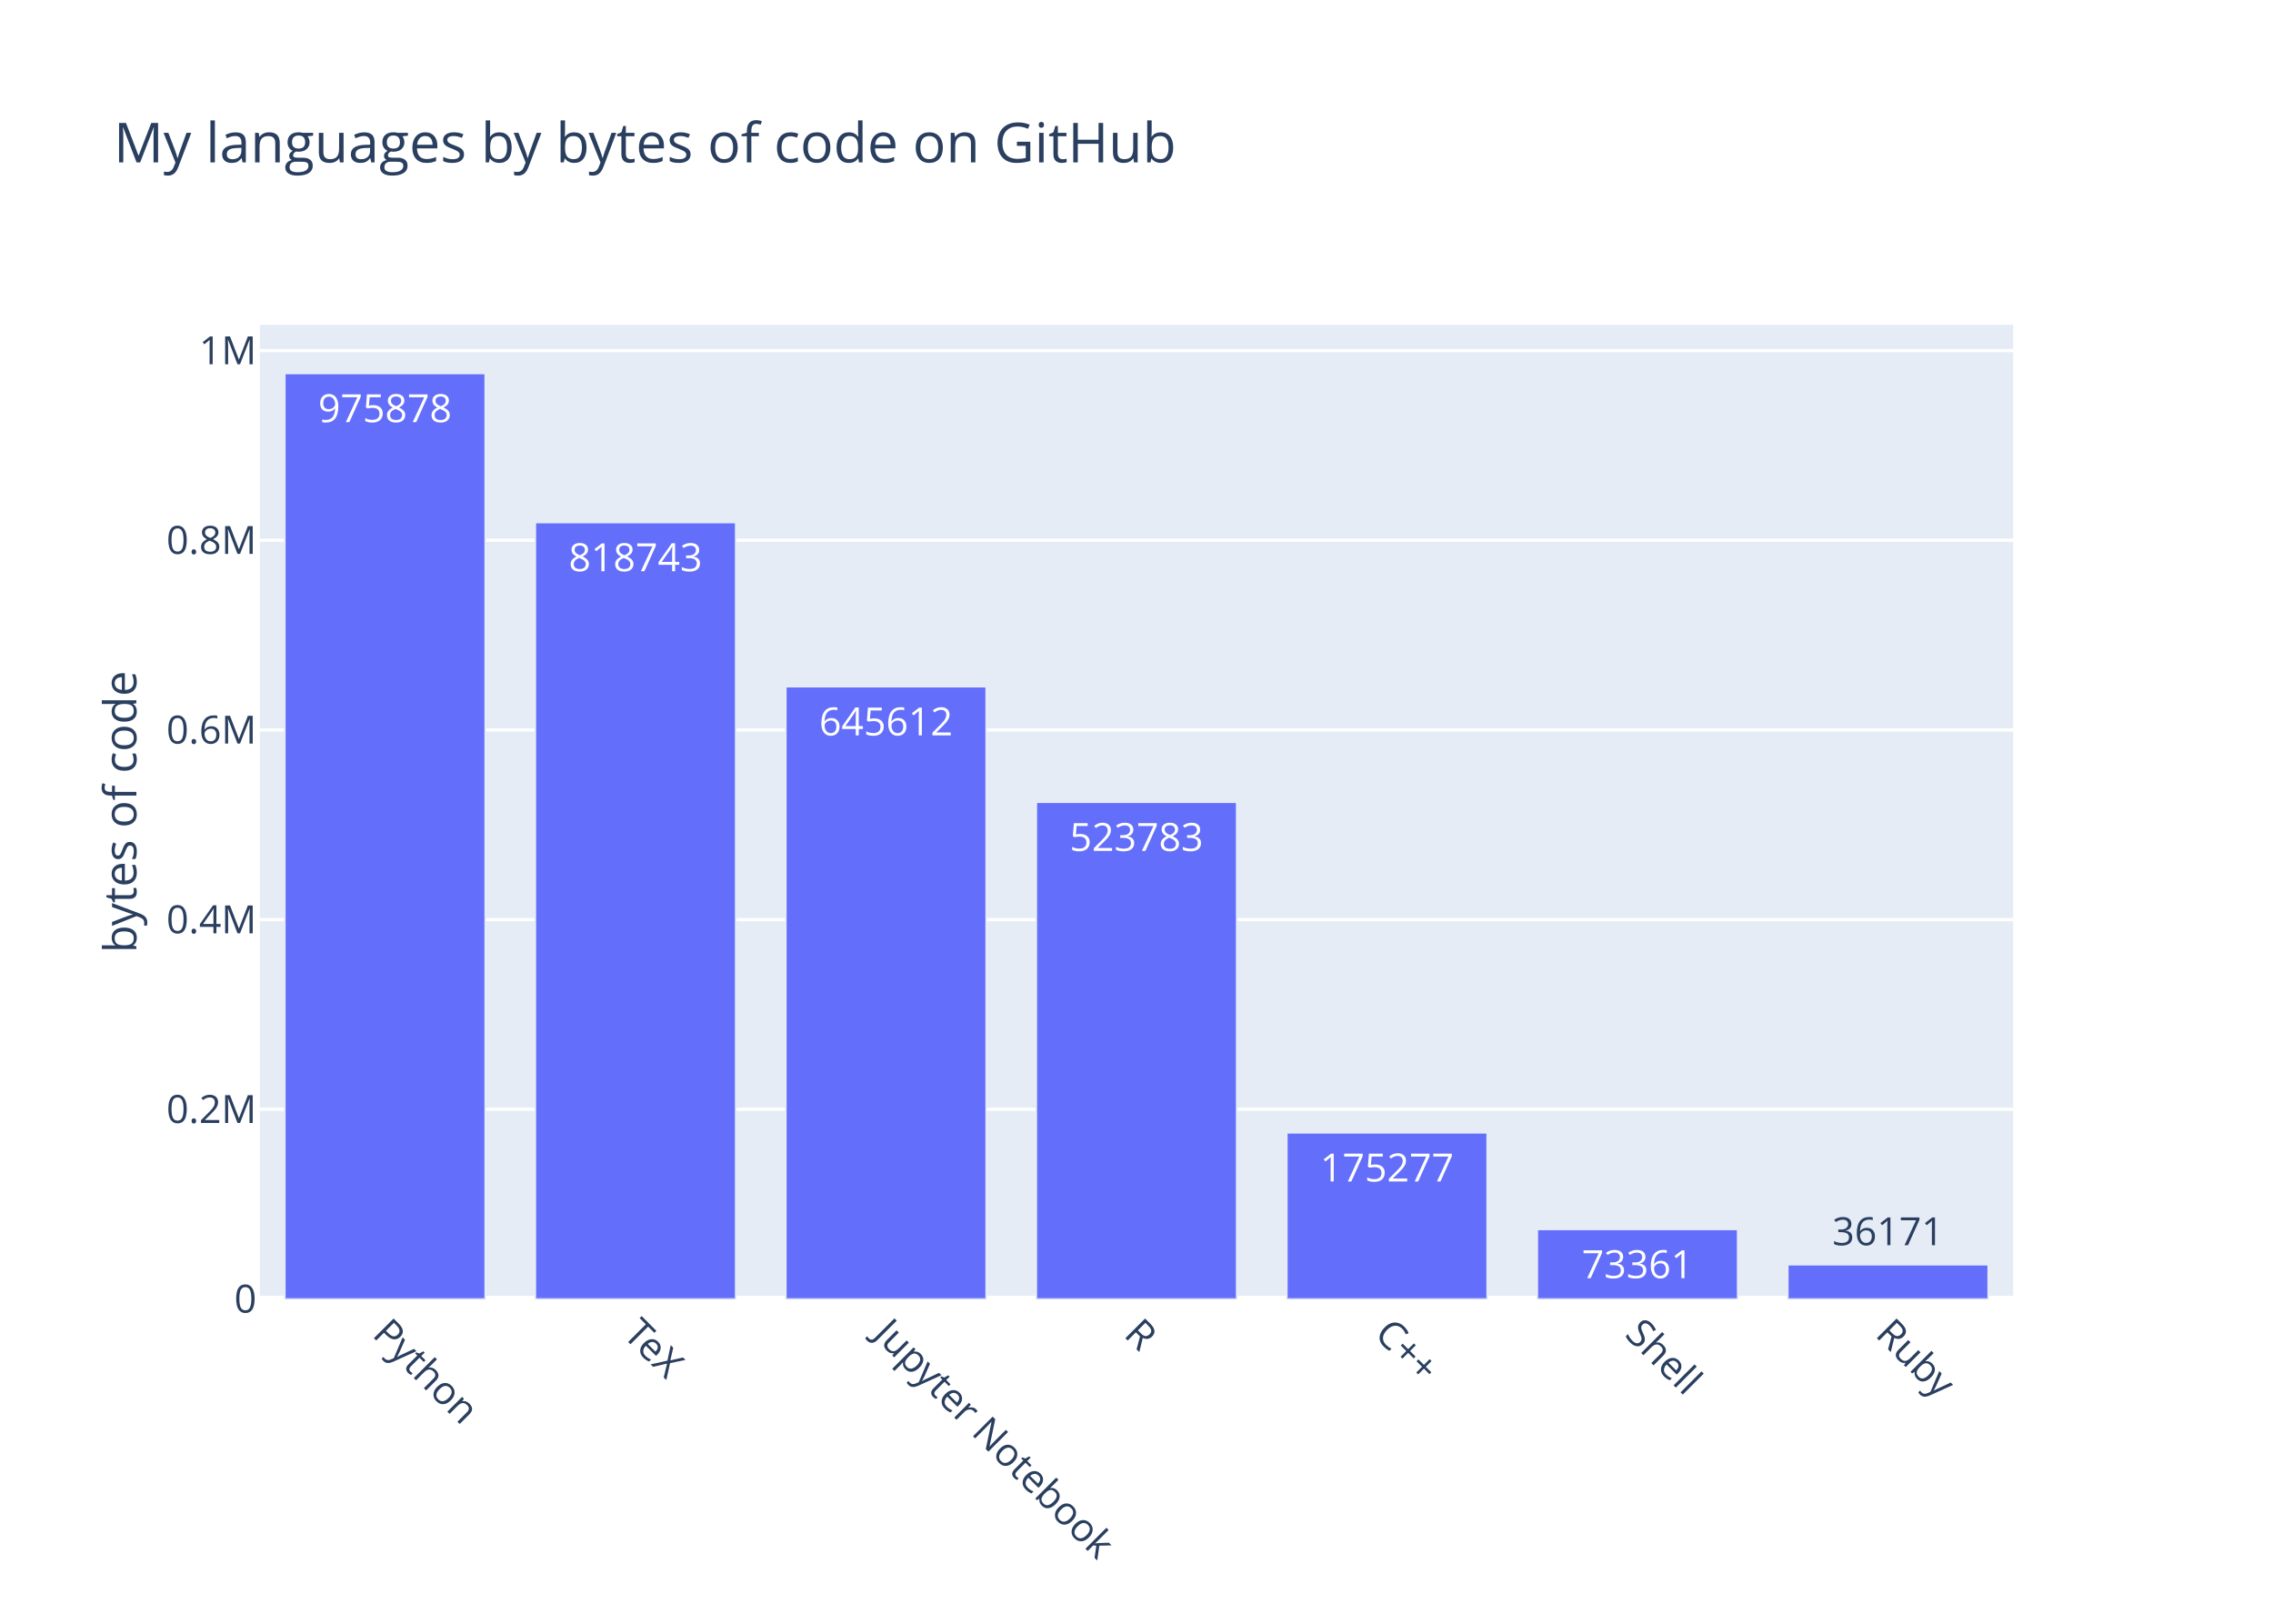
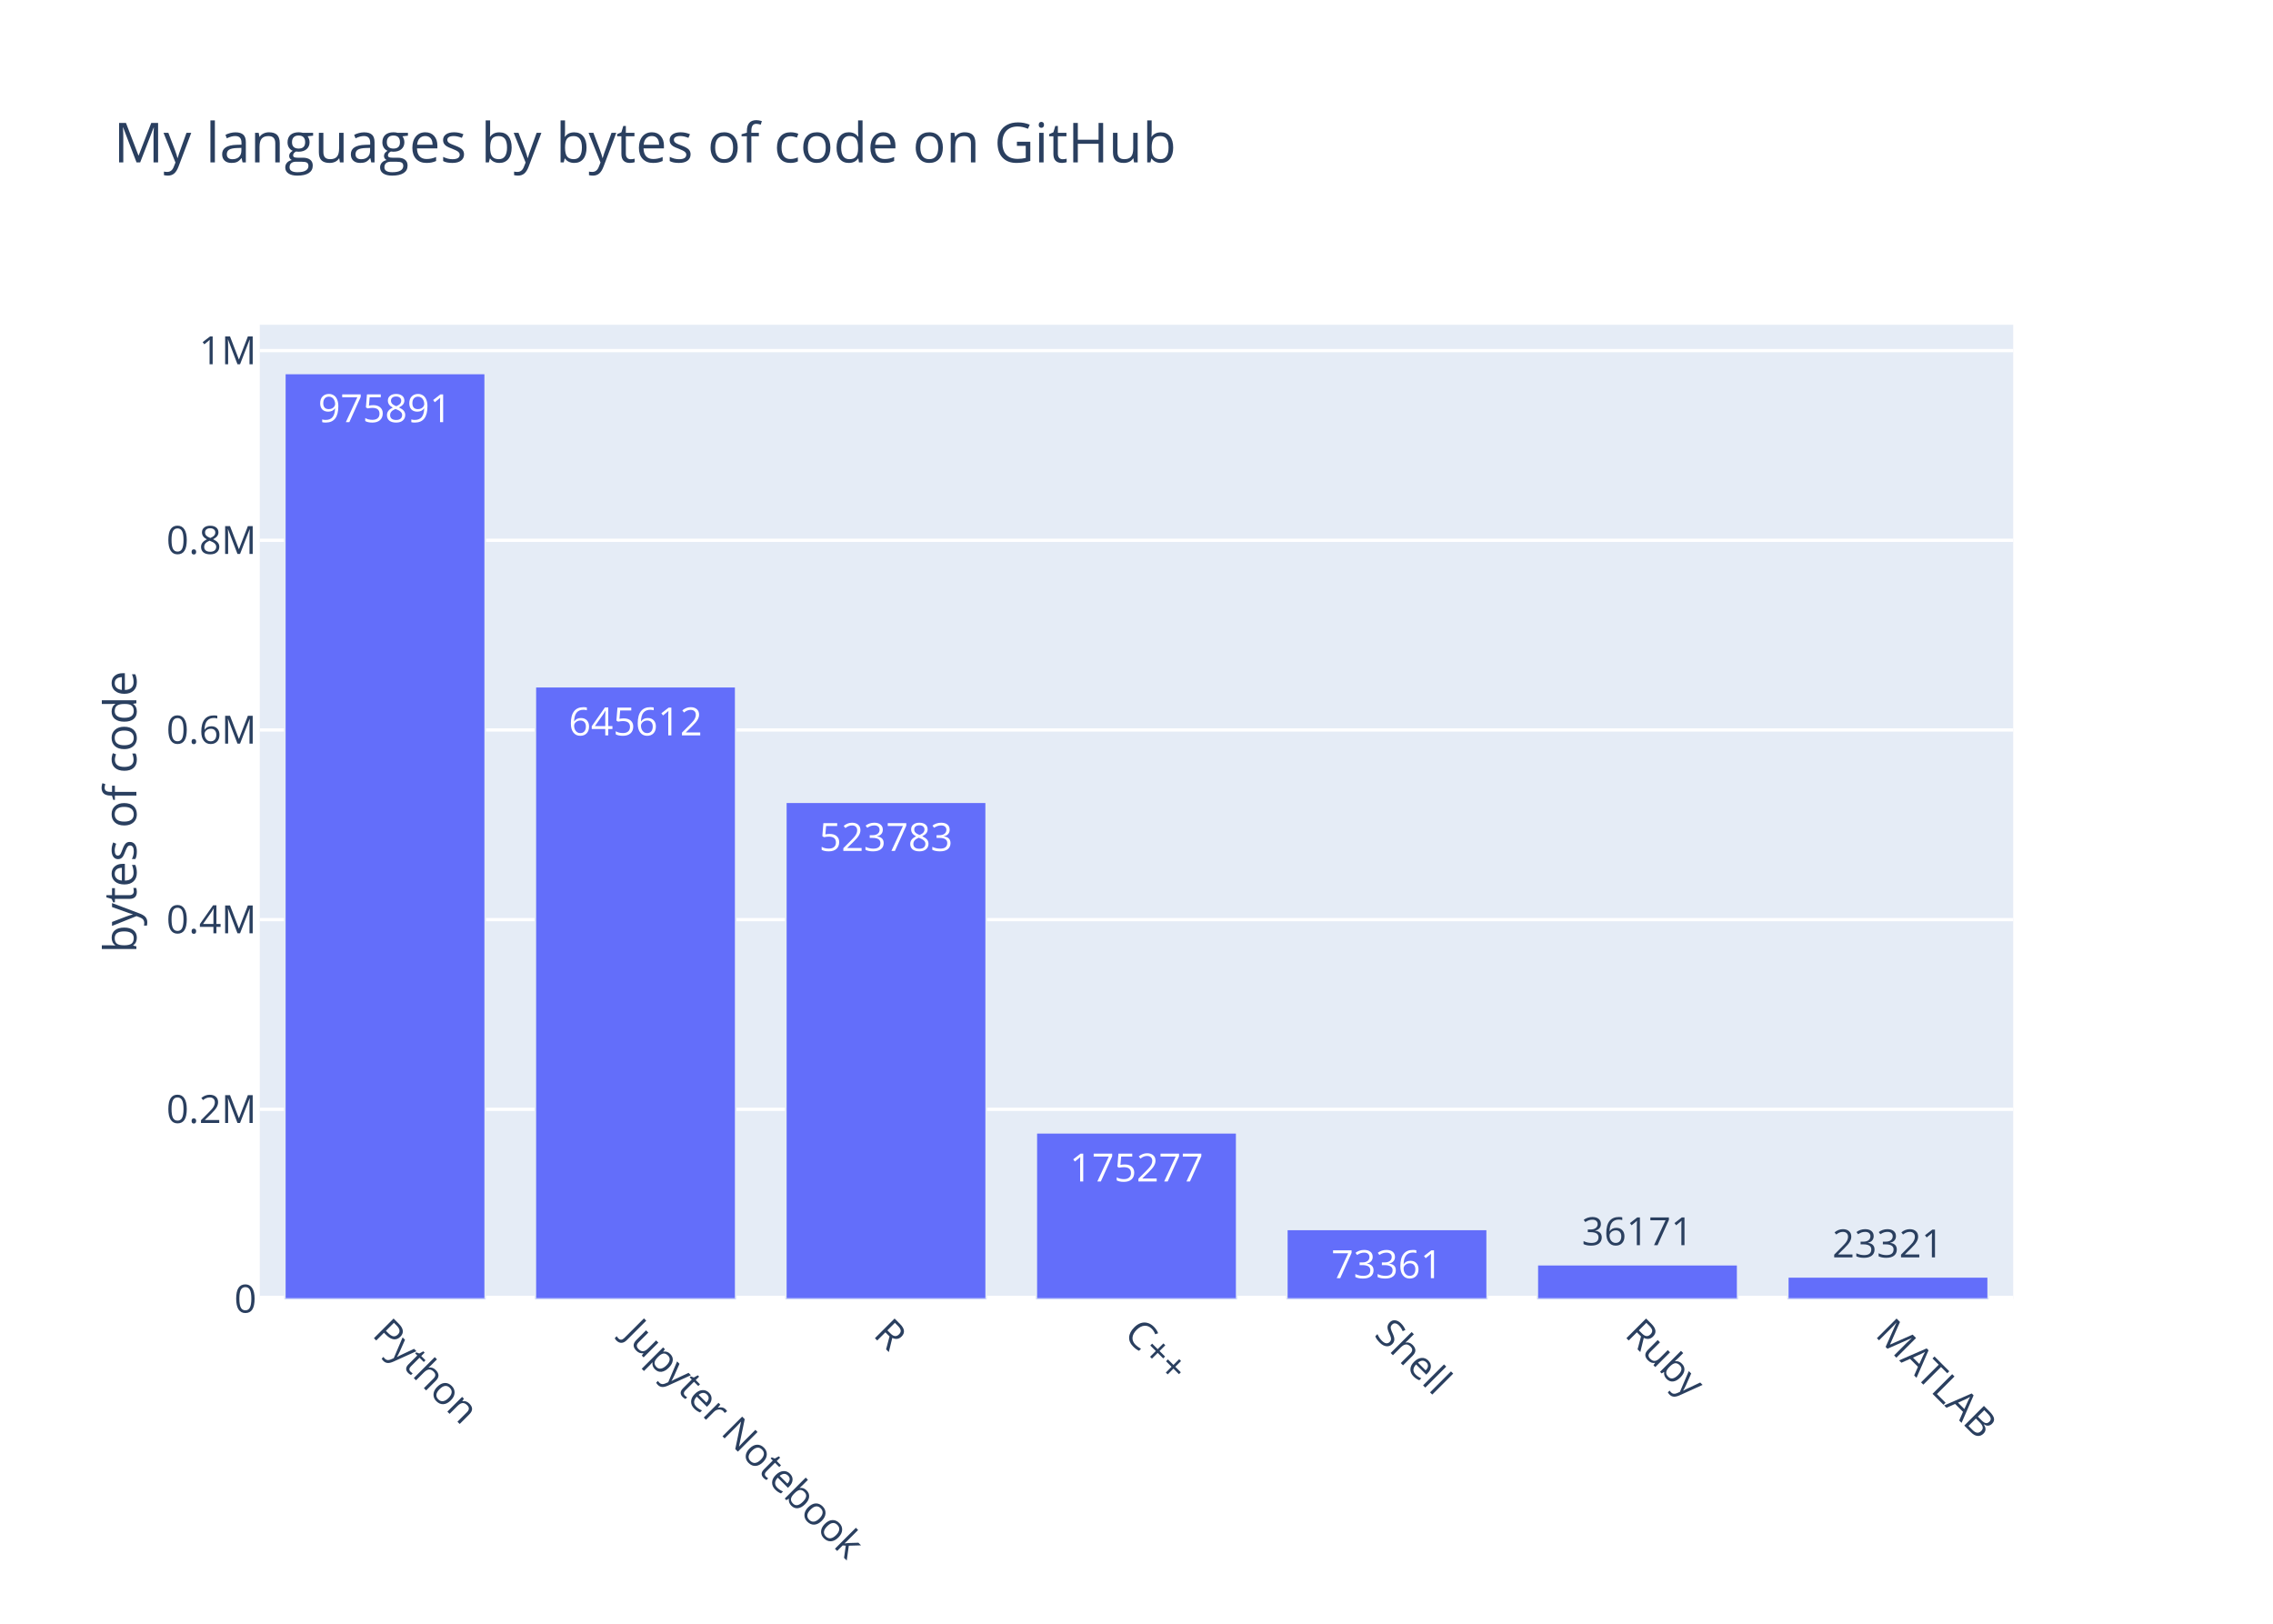
<svg xmlns="http://www.w3.org/2000/svg" class="main-svg" width="700" height="500" viewBox="0 0 700 500">
  <rect x="0" y="0" width="700" height="500" style="fill: rgb(255, 255, 255); fill-opacity: 1;" />
-   <defs id="defs-730c4f">
+   <defs id="defs-5578f6">
    <g class="clips">
-       <clipPath id="clip730c4fxyplot" class="plotclip">
+       <clipPath id="clip5578f6xyplot" class="plotclip">
        <rect width="540" height="300" />
      </clipPath>
-       <clipPath class="axesclip" id="clip730c4fx">
+       <clipPath class="axesclip" id="clip5578f6x">
        <rect x="80" y="0" width="540" height="500" />
      </clipPath>
-       <clipPath class="axesclip" id="clip730c4fy">
+       <clipPath class="axesclip" id="clip5578f6y">
        <rect x="0" y="100" width="700" height="300" />
      </clipPath>
-       <clipPath class="axesclip" id="clip730c4fxy">
+       <clipPath class="axesclip" id="clip5578f6xy">
        <rect x="80" y="100" width="540" height="300" />
      </clipPath>
    </g>
    <g class="gradients" />
  </defs>
  <g class="bglayer">
    <rect class="bg" x="80" y="100" width="540" height="300" style="fill: rgb(229, 236, 246); fill-opacity: 1; stroke-width: 0;" />
  </g>
  <g class="layer-below">
    <g class="imagelayer" />
    <g class="shapelayer" />
  </g>
  <g class="cartesianlayer">
    <g class="subplot xy">
      <g class="layer-subplot">
        <g class="shapelayer" />
        <g class="imagelayer" />
      </g>
      <g class="gridlayer">
        <g class="x" />
        <g class="y">
          <path class="ygrid crisp" transform="translate(0,341.59)" d="M80,0h540" style="stroke: rgb(255, 255, 255); stroke-opacity: 1; stroke-width: 1px;" />
          <path class="ygrid crisp" transform="translate(0,283.18)" d="M80,0h540" style="stroke: rgb(255, 255, 255); stroke-opacity: 1; stroke-width: 1px;" />
-           <path class="ygrid crisp" transform="translate(0,224.77)" d="M80,0h540" style="stroke: rgb(255, 255, 255); stroke-opacity: 1; stroke-width: 1px;" />
-           <path class="ygrid crisp" transform="translate(0,166.36)" d="M80,0h540" style="stroke: rgb(255, 255, 255); stroke-opacity: 1; stroke-width: 1px;" />
+           <path class="ygrid crisp" transform="translate(0,224.78)" d="M80,0h540" style="stroke: rgb(255, 255, 255); stroke-opacity: 1; stroke-width: 1px;" />
+           <path class="ygrid crisp" transform="translate(0,166.37)" d="M80,0h540" style="stroke: rgb(255, 255, 255); stroke-opacity: 1; stroke-width: 1px;" />
          <path class="ygrid crisp" transform="translate(0,107.96)" d="M80,0h540" style="stroke: rgb(255, 255, 255); stroke-opacity: 1; stroke-width: 1px;" />
        </g>
      </g>
      <g class="zerolinelayer">
        <path class="yzl zl crisp" transform="translate(0,400)" d="M80,0h540" style="stroke: rgb(255, 255, 255); stroke-opacity: 1; stroke-width: 2px;" />
      </g>
      <path class="xlines-below" />
      <path class="ylines-below" />
      <g class="overlines-below" />
      <g class="xaxislayer-below" />
      <g class="yaxislayer-below" />
      <g class="overaxes-below" />
-       <g class="plot" transform="translate(80, 100)" clip-path="url('#clip730c4fxyplot')">
+       <g class="plot" transform="translate(80, 100)" clip-path="url('#clip5578f6xyplot')">
        <g class="barlayer mlayer">
          <g class="trace bars" style="opacity: 1;">
            <g class="points">
              <g class="point">
                <path d="M7.71,300V15H69.43V300Z" style="vector-effect: non-scaling-stroke; opacity: 1; stroke-width: 0.5px; fill: rgb(99, 110, 250); fill-opacity: 1; stroke: rgb(229, 236, 246); stroke-opacity: 1;" />
-                 <text class="bartext bartext-inside" text-anchor="middle" data-notex="1" x="0" y="0" style="font-family: 'Open Sans', verdana, arial, sans-serif; font-size: 12px; fill: rgb(255, 255, 255); fill-opacity: 1; white-space: pre;" transform="translate(38.56219 30)">975878</text>
+                 <text class="bartext bartext-inside" text-anchor="middle" data-notex="1" x="0" y="0" style="font-family: 'Open Sans', verdana, arial, sans-serif; font-size: 12px; fill: rgb(255, 255, 255); fill-opacity: 1; white-space: pre;" transform="translate(38.56219 30)">975891</text>
              </g>
              <g class="point">
-                 <path d="M84.86,300V60.89H146.57V300Z" style="vector-effect: non-scaling-stroke; opacity: 1; stroke-width: 0.5px; fill: rgb(99, 110, 250); fill-opacity: 1; stroke: rgb(229, 236, 246); stroke-opacity: 1;" />
-                 <text class="bartext bartext-inside" text-anchor="middle" data-notex="1" x="0" y="0" style="font-family: 'Open Sans', verdana, arial, sans-serif; font-size: 12px; fill: rgb(255, 255, 255); fill-opacity: 1; white-space: pre;" transform="translate(115.7072 75.89)">818743</text>
+                 <path d="M84.86,300V111.45H146.57V300Z" style="vector-effect: non-scaling-stroke; opacity: 1; stroke-width: 0.5px; fill: rgb(99, 110, 250); fill-opacity: 1; stroke: rgb(229, 236, 246); stroke-opacity: 1;" />
+                 <text class="bartext bartext-inside" text-anchor="middle" data-notex="1" x="0" y="0" style="font-family: 'Open Sans', verdana, arial, sans-serif; font-size: 12px; fill: rgb(255, 255, 255); fill-opacity: 1; white-space: pre;" transform="translate(115.7072 126.45)">645612</text>
              </g>
              <g class="point">
-                 <path d="M162,300V111.45H223.71V300Z" style="vector-effect: non-scaling-stroke; opacity: 1; stroke-width: 0.5px; fill: rgb(99, 110, 250); fill-opacity: 1; stroke: rgb(229, 236, 246); stroke-opacity: 1;" />
-                 <text class="bartext bartext-inside" text-anchor="middle" data-notex="1" x="0" y="0" style="font-family: 'Open Sans', verdana, arial, sans-serif; font-size: 12px; fill: rgb(255, 255, 255); fill-opacity: 1; white-space: pre;" transform="translate(192.8472 126.45)">645612</text>
+                 <path d="M162,300V147.03H223.71V300Z" style="vector-effect: non-scaling-stroke; opacity: 1; stroke-width: 0.5px; fill: rgb(99, 110, 250); fill-opacity: 1; stroke: rgb(229, 236, 246); stroke-opacity: 1;" />
+                 <text class="bartext bartext-inside" text-anchor="middle" data-notex="1" x="0" y="0" style="font-family: 'Open Sans', verdana, arial, sans-serif; font-size: 12px; fill: rgb(255, 255, 255); fill-opacity: 1; white-space: pre;" transform="translate(192.8472 162.03)">523783</text>
              </g>
              <g class="point">
-                 <path d="M239.14,300V147.03H300.86V300Z" style="vector-effect: non-scaling-stroke; opacity: 1; stroke-width: 0.5px; fill: rgb(99, 110, 250); fill-opacity: 1; stroke: rgb(229, 236, 246); stroke-opacity: 1;" />
-                 <text class="bartext bartext-inside" text-anchor="middle" data-notex="1" x="0" y="0" style="font-family: 'Open Sans', verdana, arial, sans-serif; font-size: 12px; fill: rgb(255, 255, 255); fill-opacity: 1; white-space: pre;" transform="translate(269.9922 162.03)">523783</text>
+                 <path d="M239.14,300V248.81H300.86V300Z" style="vector-effect: non-scaling-stroke; opacity: 1; stroke-width: 0.5px; fill: rgb(99, 110, 250); fill-opacity: 1; stroke: rgb(229, 236, 246); stroke-opacity: 1;" />
+                 <text class="bartext bartext-inside" text-anchor="middle" data-notex="1" x="0" y="0" style="font-family: 'Open Sans', verdana, arial, sans-serif; font-size: 12px; fill: rgb(255, 255, 255); fill-opacity: 1; white-space: pre;" transform="translate(269.9922 263.81)">175277</text>
              </g>
              <g class="point">
-                 <path d="M316.29,300V248.81H378V300Z" style="vector-effect: non-scaling-stroke; opacity: 1; stroke-width: 0.5px; fill: rgb(99, 110, 250); fill-opacity: 1; stroke: rgb(229, 236, 246); stroke-opacity: 1;" />
-                 <text class="bartext bartext-inside" text-anchor="middle" data-notex="1" x="0" y="0" style="font-family: 'Open Sans', verdana, arial, sans-serif; font-size: 12px; fill: rgb(255, 255, 255); fill-opacity: 1; white-space: pre;" transform="translate(347.1372 263.81)">175277</text>
+                 <path d="M316.29,300V278.58H378V300Z" style="vector-effect: non-scaling-stroke; opacity: 1; stroke-width: 0.5px; fill: rgb(99, 110, 250); fill-opacity: 1; stroke: rgb(229, 236, 246); stroke-opacity: 1;" />
+                 <text class="bartext bartext-inside" text-anchor="middle" data-notex="1" x="0" y="0" style="font-family: 'Open Sans', verdana, arial, sans-serif; font-size: 12px; fill: rgb(255, 255, 255); fill-opacity: 1; white-space: pre;" transform="translate(347.1372 293.58)">73361</text>
              </g>
              <g class="point">
-                 <path d="M393.43,300V278.58H455.14V300Z" style="vector-effect: non-scaling-stroke; opacity: 1; stroke-width: 0.5px; fill: rgb(99, 110, 250); fill-opacity: 1; stroke: rgb(229, 236, 246); stroke-opacity: 1;" />
-                 <text class="bartext bartext-inside" text-anchor="middle" data-notex="1" x="0" y="0" style="font-family: 'Open Sans', verdana, arial, sans-serif; font-size: 12px; fill: rgb(255, 255, 255); fill-opacity: 1; white-space: pre;" transform="translate(424.2772 293.58)">73361</text>
+                 <path d="M393.43,300V289.44H455.14V300Z" style="vector-effect: non-scaling-stroke; opacity: 1; stroke-width: 0.5px; fill: rgb(99, 110, 250); fill-opacity: 1; stroke: rgb(229, 236, 246); stroke-opacity: 1;" />
+                 <text class="bartext bartext-outside" text-anchor="middle" data-notex="1" x="0" y="0" style="font-family: 'Open Sans', verdana, arial, sans-serif; font-size: 12px; fill: rgb(42, 63, 95); fill-opacity: 1; white-space: pre;" transform="translate(424.2772 283.44)">36171</text>
              </g>
              <g class="point">
-                 <path d="M470.57,300V289.44H532.29V300Z" style="vector-effect: non-scaling-stroke; opacity: 1; stroke-width: 0.5px; fill: rgb(99, 110, 250); fill-opacity: 1; stroke: rgb(229, 236, 246); stroke-opacity: 1;" />
-                 <text class="bartext bartext-outside" text-anchor="middle" data-notex="1" x="0" y="0" style="font-family: 'Open Sans', verdana, arial, sans-serif; font-size: 12px; fill: rgb(42, 63, 95); fill-opacity: 1; white-space: pre;" transform="translate(501.4222 283.44)">36171</text>
+                 <path d="M470.57,300V293.19H532.29V300Z" style="vector-effect: non-scaling-stroke; opacity: 1; stroke-width: 0.5px; fill: rgb(99, 110, 250); fill-opacity: 1; stroke: rgb(229, 236, 246); stroke-opacity: 1;" />
+                 <text class="bartext bartext-outside" text-anchor="middle" data-notex="1" x="0" y="0" style="font-family: 'Open Sans', verdana, arial, sans-serif; font-size: 12px; fill: rgb(42, 63, 95); fill-opacity: 1; white-space: pre;" transform="translate(501.4222 287.19)">23321</text>
              </g>
            </g>
          </g>
        </g>
      </g>
      <g class="overplot" />
      <path class="xlines-above crisp" d="M0,0" style="fill: none;" />
      <path class="ylines-above crisp" d="M0,0" style="fill: none;" />
      <g class="overlines-above" />
      <g class="xaxislayer-above">
        <g class="xtick">
          <text text-anchor="start" x="0" y="413" transform="translate(118.57,0) rotate(45,0,407)" style="font-family: 'Open Sans', verdana, arial, sans-serif; font-size: 12px; fill: rgb(42, 63, 95); fill-opacity: 1; white-space: pre;">Python</text>
        </g>
        <g class="xtick">
-           <text text-anchor="start" x="0" y="413" transform="translate(195.71,0) rotate(45,0,407)" style="font-family: 'Open Sans', verdana, arial, sans-serif; font-size: 12px; fill: rgb(42, 63, 95); fill-opacity: 1; white-space: pre;">TeX</text>
+           <text text-anchor="start" x="0" y="413" transform="translate(195.71,0) rotate(45,0,407)" style="font-family: 'Open Sans', verdana, arial, sans-serif; font-size: 12px; fill: rgb(42, 63, 95); fill-opacity: 1; white-space: pre;">Jupyter Notebook</text>
        </g>
        <g class="xtick">
-           <text text-anchor="start" x="0" y="413" transform="translate(272.86,0) rotate(45,0,407)" style="font-family: 'Open Sans', verdana, arial, sans-serif; font-size: 12px; fill: rgb(42, 63, 95); fill-opacity: 1; white-space: pre;">Jupyter Notebook</text>
+           <text text-anchor="start" x="0" y="413" transform="translate(272.86,0) rotate(45,0,407)" style="font-family: 'Open Sans', verdana, arial, sans-serif; font-size: 12px; fill: rgb(42, 63, 95); fill-opacity: 1; white-space: pre;">R</text>
        </g>
        <g class="xtick">
-           <text text-anchor="start" x="0" y="413" transform="translate(350,0) rotate(45,0,407)" style="font-family: 'Open Sans', verdana, arial, sans-serif; font-size: 12px; fill: rgb(42, 63, 95); fill-opacity: 1; white-space: pre;">R</text>
+           <text text-anchor="start" x="0" y="413" transform="translate(350,0) rotate(45,0,407)" style="font-family: 'Open Sans', verdana, arial, sans-serif; font-size: 12px; fill: rgb(42, 63, 95); fill-opacity: 1; white-space: pre;">C++</text>
        </g>
        <g class="xtick">
-           <text text-anchor="start" x="0" y="413" transform="translate(427.14,0) rotate(45,0,407)" style="font-family: 'Open Sans', verdana, arial, sans-serif; font-size: 12px; fill: rgb(42, 63, 95); fill-opacity: 1; white-space: pre;">C++</text>
+           <text text-anchor="start" x="0" y="413" transform="translate(427.14,0) rotate(45,0,407)" style="font-family: 'Open Sans', verdana, arial, sans-serif; font-size: 12px; fill: rgb(42, 63, 95); fill-opacity: 1; white-space: pre;">Shell</text>
        </g>
        <g class="xtick">
-           <text text-anchor="start" x="0" y="413" transform="translate(504.29,0) rotate(45,0,407)" style="font-family: 'Open Sans', verdana, arial, sans-serif; font-size: 12px; fill: rgb(42, 63, 95); fill-opacity: 1; white-space: pre;">Shell</text>
+           <text text-anchor="start" x="0" y="413" transform="translate(504.29,0) rotate(45,0,407)" style="font-family: 'Open Sans', verdana, arial, sans-serif; font-size: 12px; fill: rgb(42, 63, 95); fill-opacity: 1; white-space: pre;">Ruby</text>
        </g>
        <g class="xtick">
-           <text text-anchor="start" x="0" y="413" transform="translate(581.43,0) rotate(45,0,407)" style="font-family: 'Open Sans', verdana, arial, sans-serif; font-size: 12px; fill: rgb(42, 63, 95); fill-opacity: 1; white-space: pre;">Ruby</text>
+           <text text-anchor="start" x="0" y="413" transform="translate(581.43,0) rotate(45,0,407)" style="font-family: 'Open Sans', verdana, arial, sans-serif; font-size: 12px; fill: rgb(42, 63, 95); fill-opacity: 1; white-space: pre;">MATLAB</text>
        </g>
      </g>
      <g class="yaxislayer-above">
        <g class="ytick">
          <text text-anchor="end" x="79" y="4.2" transform="translate(0,400)" style="font-family: 'Open Sans', verdana, arial, sans-serif; font-size: 12px; fill: rgb(42, 63, 95); fill-opacity: 1; white-space: pre;">0</text>
        </g>
        <g class="ytick">
          <text text-anchor="end" x="79" y="4.2" transform="translate(0,341.59)" style="font-family: 'Open Sans', verdana, arial, sans-serif; font-size: 12px; fill: rgb(42, 63, 95); fill-opacity: 1; white-space: pre;">0.2M</text>
        </g>
        <g class="ytick">
          <text text-anchor="end" x="79" y="4.2" transform="translate(0,283.18)" style="font-family: 'Open Sans', verdana, arial, sans-serif; font-size: 12px; fill: rgb(42, 63, 95); fill-opacity: 1; white-space: pre;">0.4M</text>
        </g>
        <g class="ytick">
-           <text text-anchor="end" x="79" y="4.2" transform="translate(0,224.77)" style="font-family: 'Open Sans', verdana, arial, sans-serif; font-size: 12px; fill: rgb(42, 63, 95); fill-opacity: 1; white-space: pre;">0.6M</text>
+           <text text-anchor="end" x="79" y="4.2" transform="translate(0,224.78)" style="font-family: 'Open Sans', verdana, arial, sans-serif; font-size: 12px; fill: rgb(42, 63, 95); fill-opacity: 1; white-space: pre;">0.6M</text>
        </g>
        <g class="ytick">
-           <text text-anchor="end" x="79" y="4.2" transform="translate(0,166.36)" style="font-family: 'Open Sans', verdana, arial, sans-serif; font-size: 12px; fill: rgb(42, 63, 95); fill-opacity: 1; white-space: pre;">0.8M</text>
+           <text text-anchor="end" x="79" y="4.2" transform="translate(0,166.37)" style="font-family: 'Open Sans', verdana, arial, sans-serif; font-size: 12px; fill: rgb(42, 63, 95); fill-opacity: 1; white-space: pre;">0.8M</text>
        </g>
        <g class="ytick">
          <text text-anchor="end" x="79" y="4.2" transform="translate(0,107.96)" style="font-family: 'Open Sans', verdana, arial, sans-serif; font-size: 12px; fill: rgb(42, 63, 95); fill-opacity: 1; white-space: pre;">1M</text>
        </g>
      </g>
      <g class="overaxes-above" />
    </g>
  </g>
  <g class="polarlayer" />
  <g class="ternarylayer" />
  <g class="geolayer" />
  <g class="funnelarealayer" />
  <g class="pielayer" />
  <g class="treemaplayer" />
  <g class="sunburstlayer" />
  <g class="glimages" />
-   <defs id="topdefs-730c4f">
+   <defs id="topdefs-5578f6">
    <g class="clips" />
  </defs>
  <g class="layer-above">
    <g class="imagelayer" />
    <g class="shapelayer" />
  </g>
  <g class="infolayer">
    <g class="g-gtitle">
      <text class="gtitle" x="35" y="50" text-anchor="start" dy="0em" style="font-family: 'Open Sans', verdana, arial, sans-serif; font-size: 17px; fill: rgb(42, 63, 95); opacity: 1; font-weight: normal; white-space: pre;">My languages by bytes of code on GitHub</text>
    </g>
    <g class="g-xtitle" />
    <g class="g-ytitle">
      <text class="ytitle" transform="rotate(-90,42,250)" x="42" y="250" text-anchor="middle" style="font-family: 'Open Sans', verdana, arial, sans-serif; font-size: 14px; fill: rgb(42, 63, 95); opacity: 1; font-weight: normal; white-space: pre;">bytes of code</text>
    </g>
  </g>
</svg>
